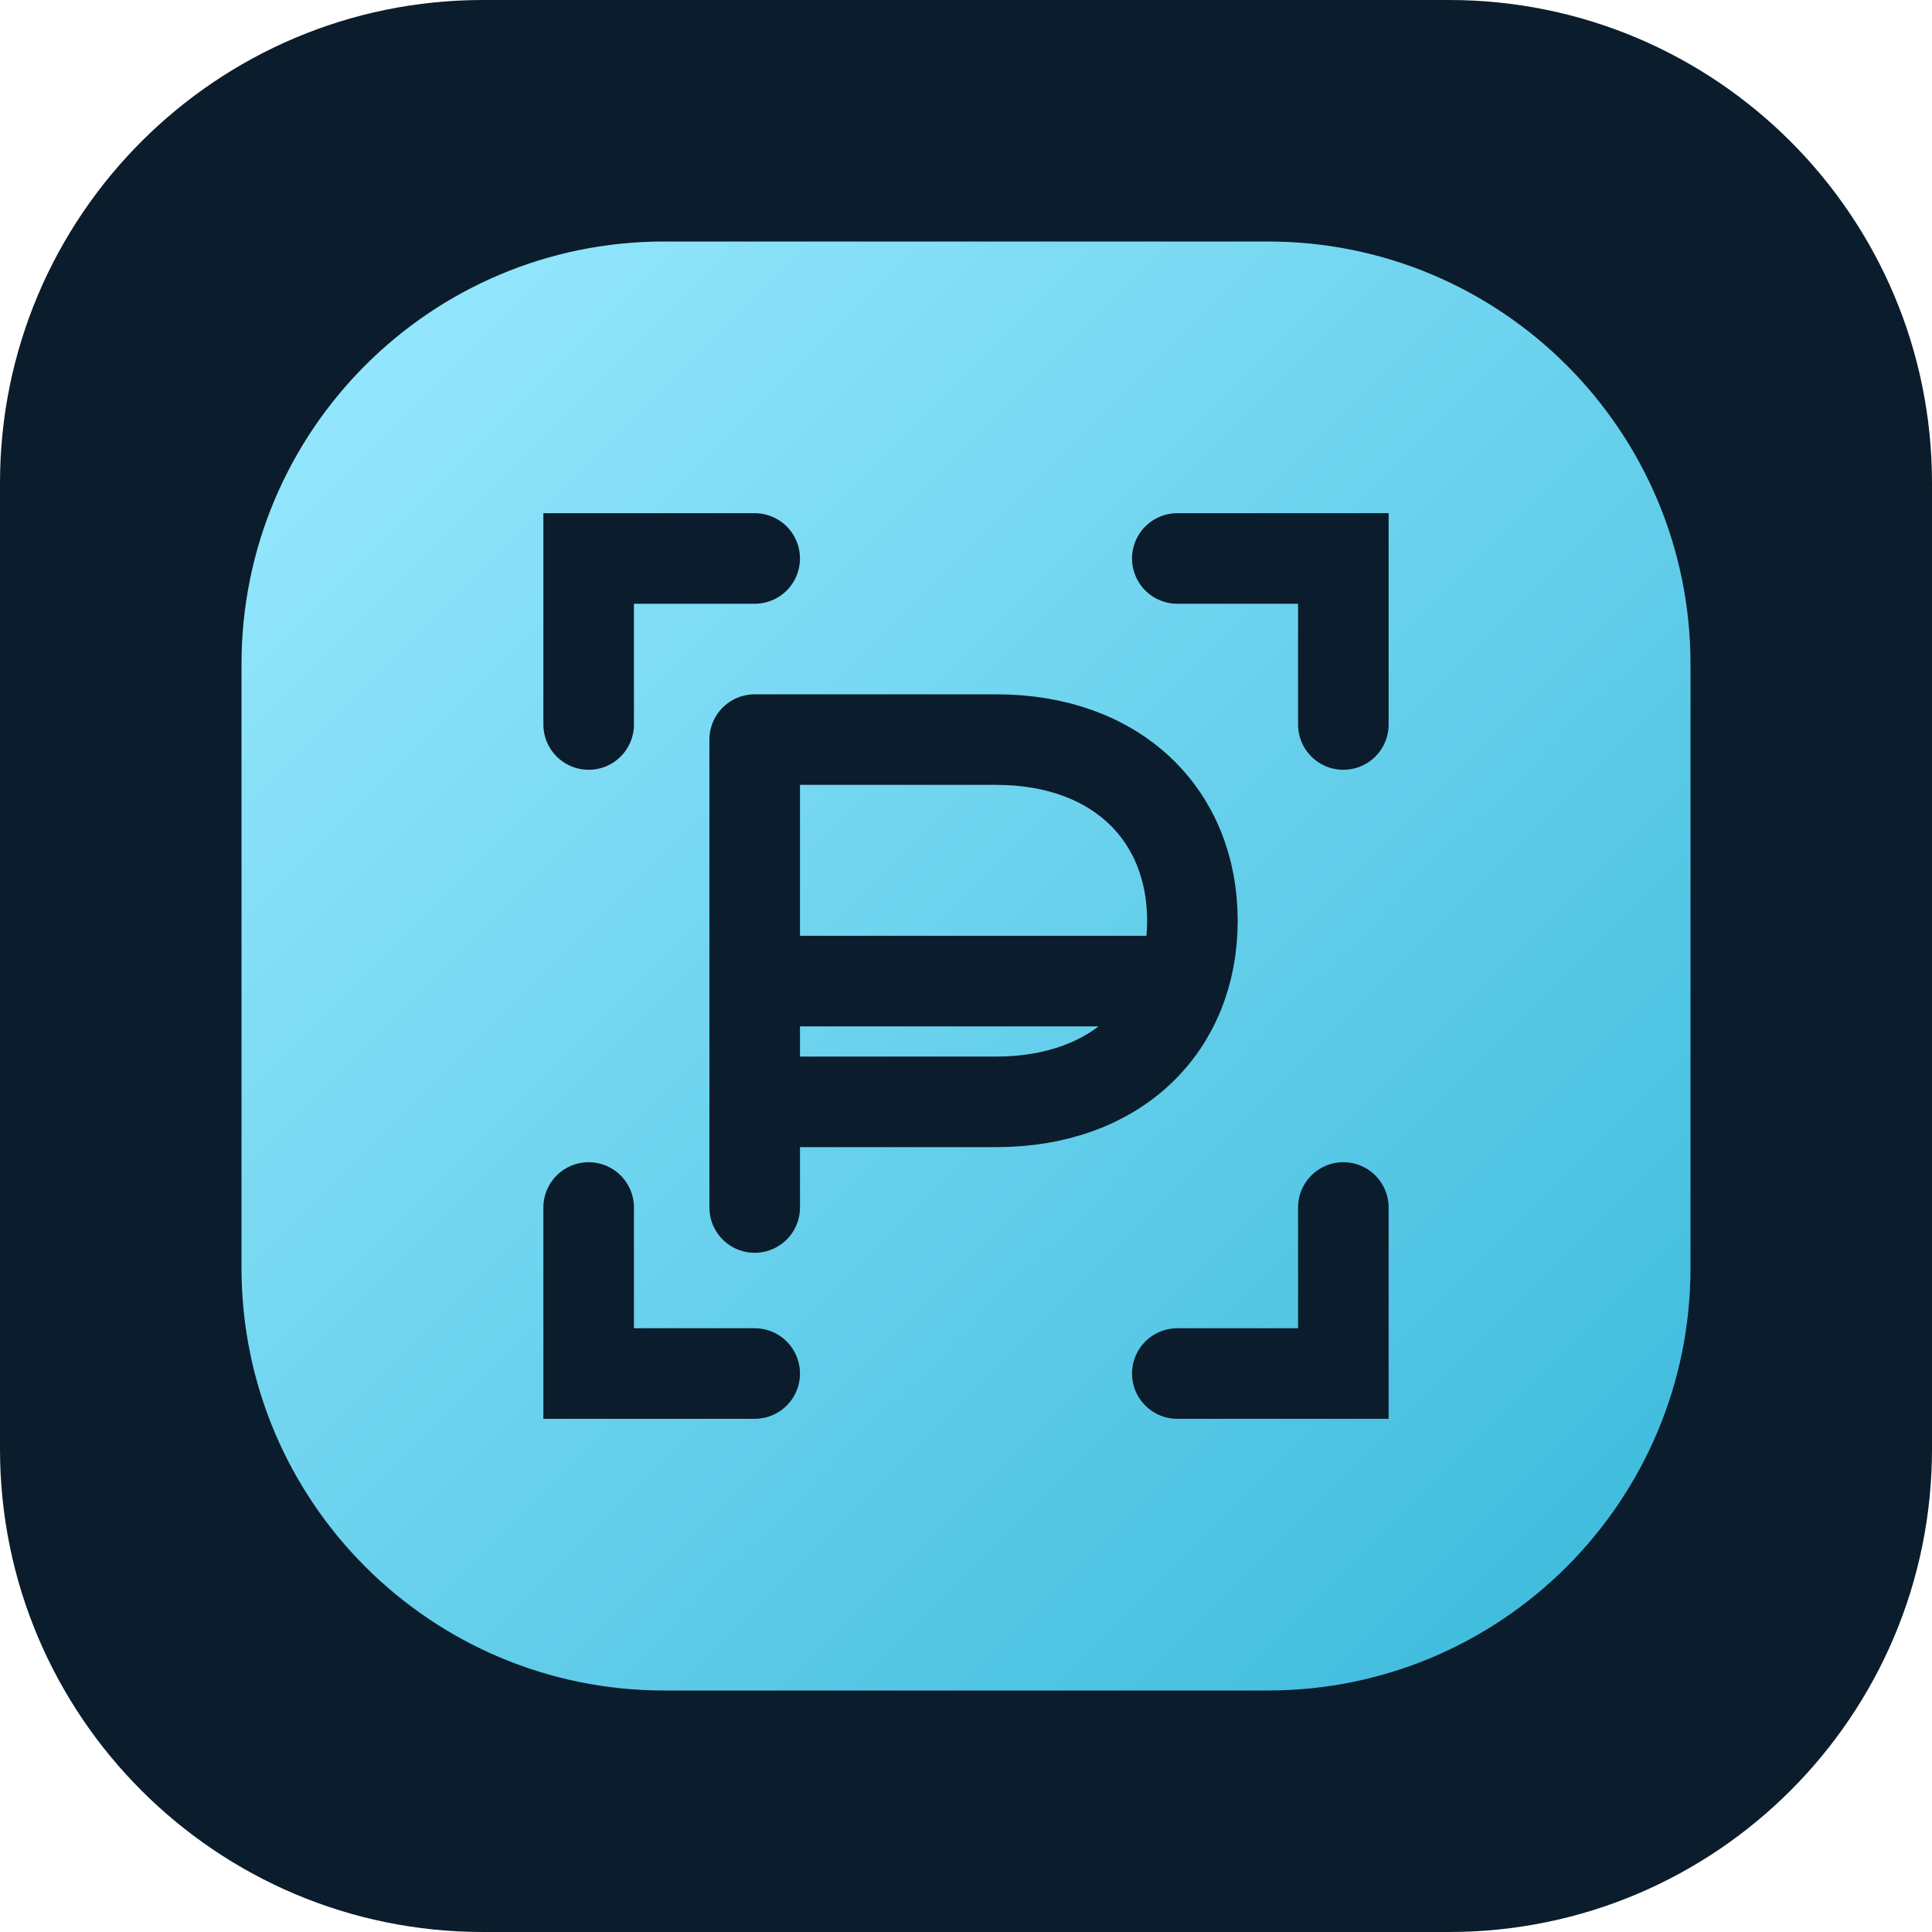
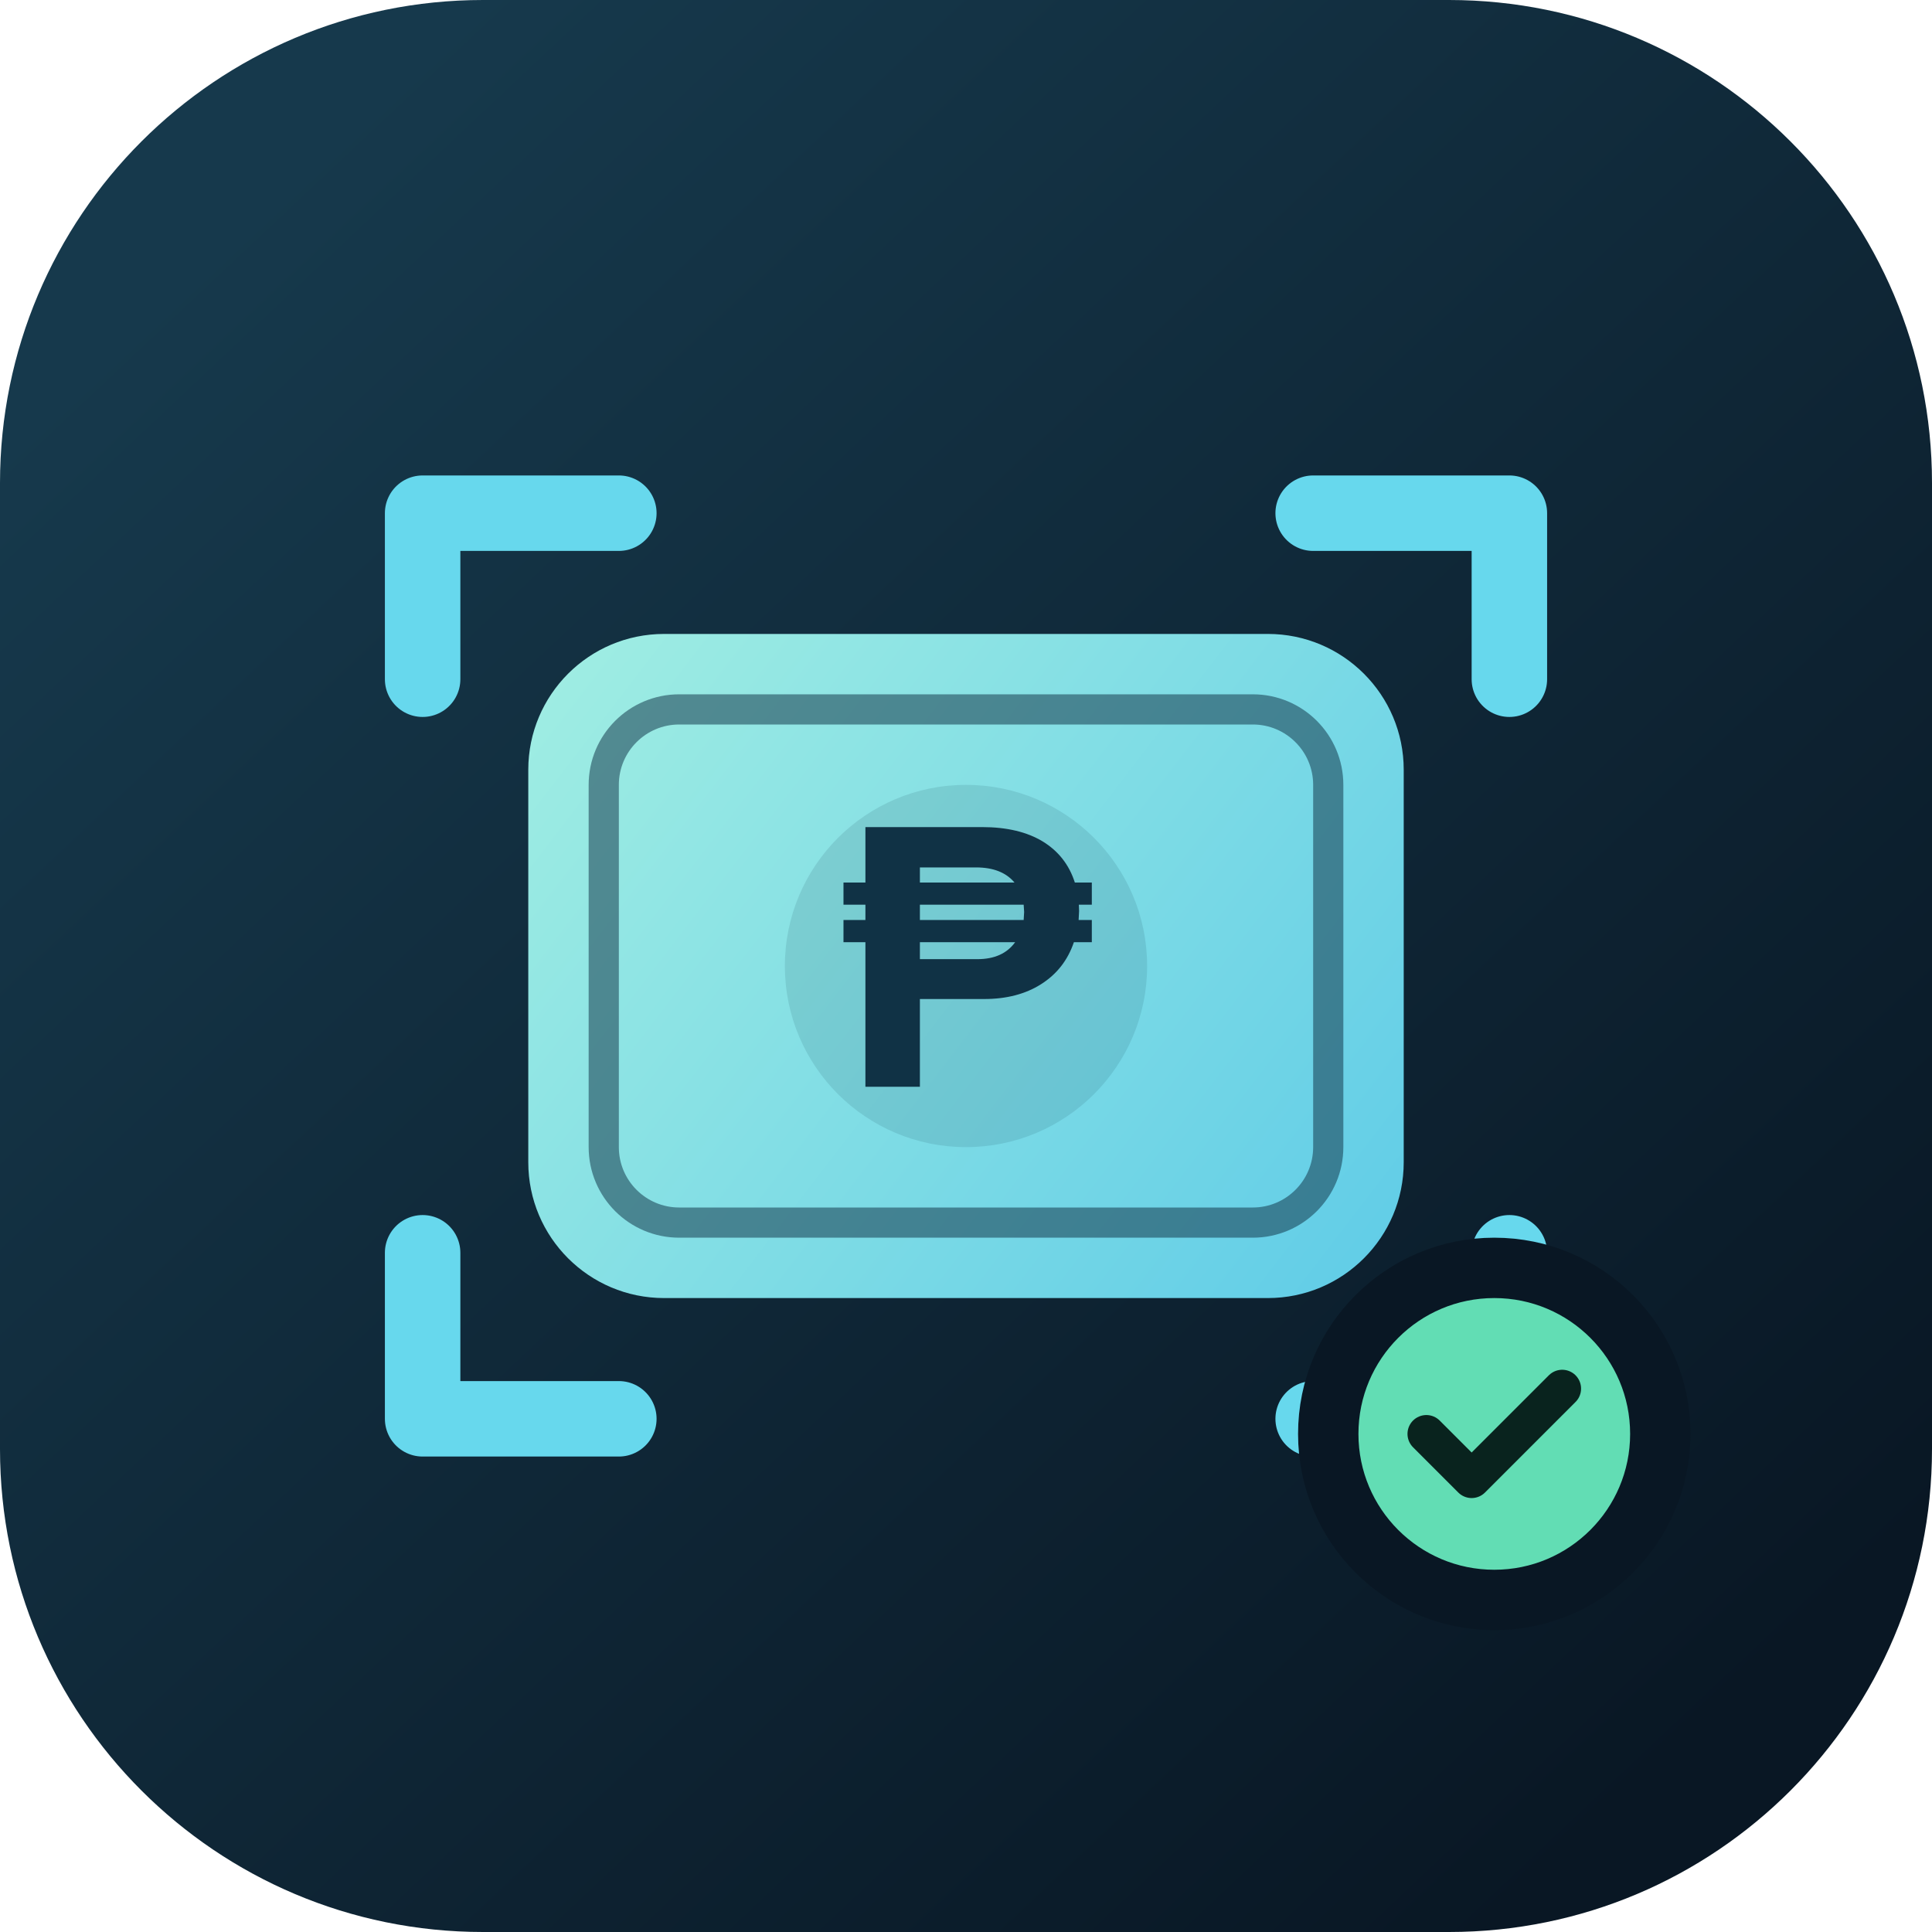
- <svg xmlns="http://www.w3.org/2000/svg" viewBox="0 0 128 128">
+ <svg xmlns="http://www.w3.org/2000/svg" viewBox="0 0 128 128" fill="none">
  <defs>
-     <linearGradient id="g" x2="1" y2="1">
-       <stop stop-color="#9beaff" />
-       <stop offset="1" stop-color="#39b9db" />
+     <linearGradient id="field" x1="16" y1="14" x2="112" y2="116" gradientUnits="userSpaceOnUse">
+       <stop stop-color="#16394c" />
+       <stop offset="1" stop-color="#091724" />
+     </linearGradient>
+     <linearGradient id="note" x1="30" y1="38" x2="99" y2="91" gradientUnits="userSpaceOnUse">
+       <stop stop-color="#a7f1e2" />
+       <stop offset="1" stop-color="#58c8e8" />
    </linearGradient>
  </defs>
-   <rect width="128" height="128" rx="32" fill="#0b1c2c" />
-   <rect x="16" y="16" width="96" height="96" rx="28" fill="url(#g)" />
-   <path d="M39 48V37h11M89 48V37H78M39 80v11h11m39-11v11H78" fill="none" stroke="#0b1c2c" stroke-width="6" stroke-linecap="round" />
-   <path d="M50 49h16c8 0 13 5 13 12s-5 12-13 12H50zm0 0v31m0-15h27" fill="none" stroke="#0b1c2c" stroke-width="6" stroke-linecap="round" stroke-linejoin="round" />
+   <rect width="128" height="128" rx="32" fill="url(#field)" />
+   <path d="M28 45V34h13M100 45V34H87M28 83v11h13m59-11v11H87" stroke="#67d8ed" stroke-width="5" stroke-linecap="round" stroke-linejoin="round" />
+   <rect x="35" y="42" width="58" height="44" rx="9" fill="url(#note)" />
+   <rect x="40" y="47" width="48" height="34" rx="5" stroke="#103245" stroke-opacity=".52" stroke-width="2" />
+   <circle cx="64" cy="64" r="12" fill="#103245" fill-opacity=".12" />
+   <text x="64" y="72" fill="#103245" font-family="Arial, Helvetica, sans-serif" font-size="25" font-weight="700" text-anchor="middle">₱</text>
+   <circle cx="99" cy="95" r="11" fill="#62ddb4" stroke="#091724" stroke-width="4" />
+   <path d="m94.5 95 3 3 6-6" stroke="#09231e" stroke-width="2.5" stroke-linecap="round" stroke-linejoin="round" />
</svg>
